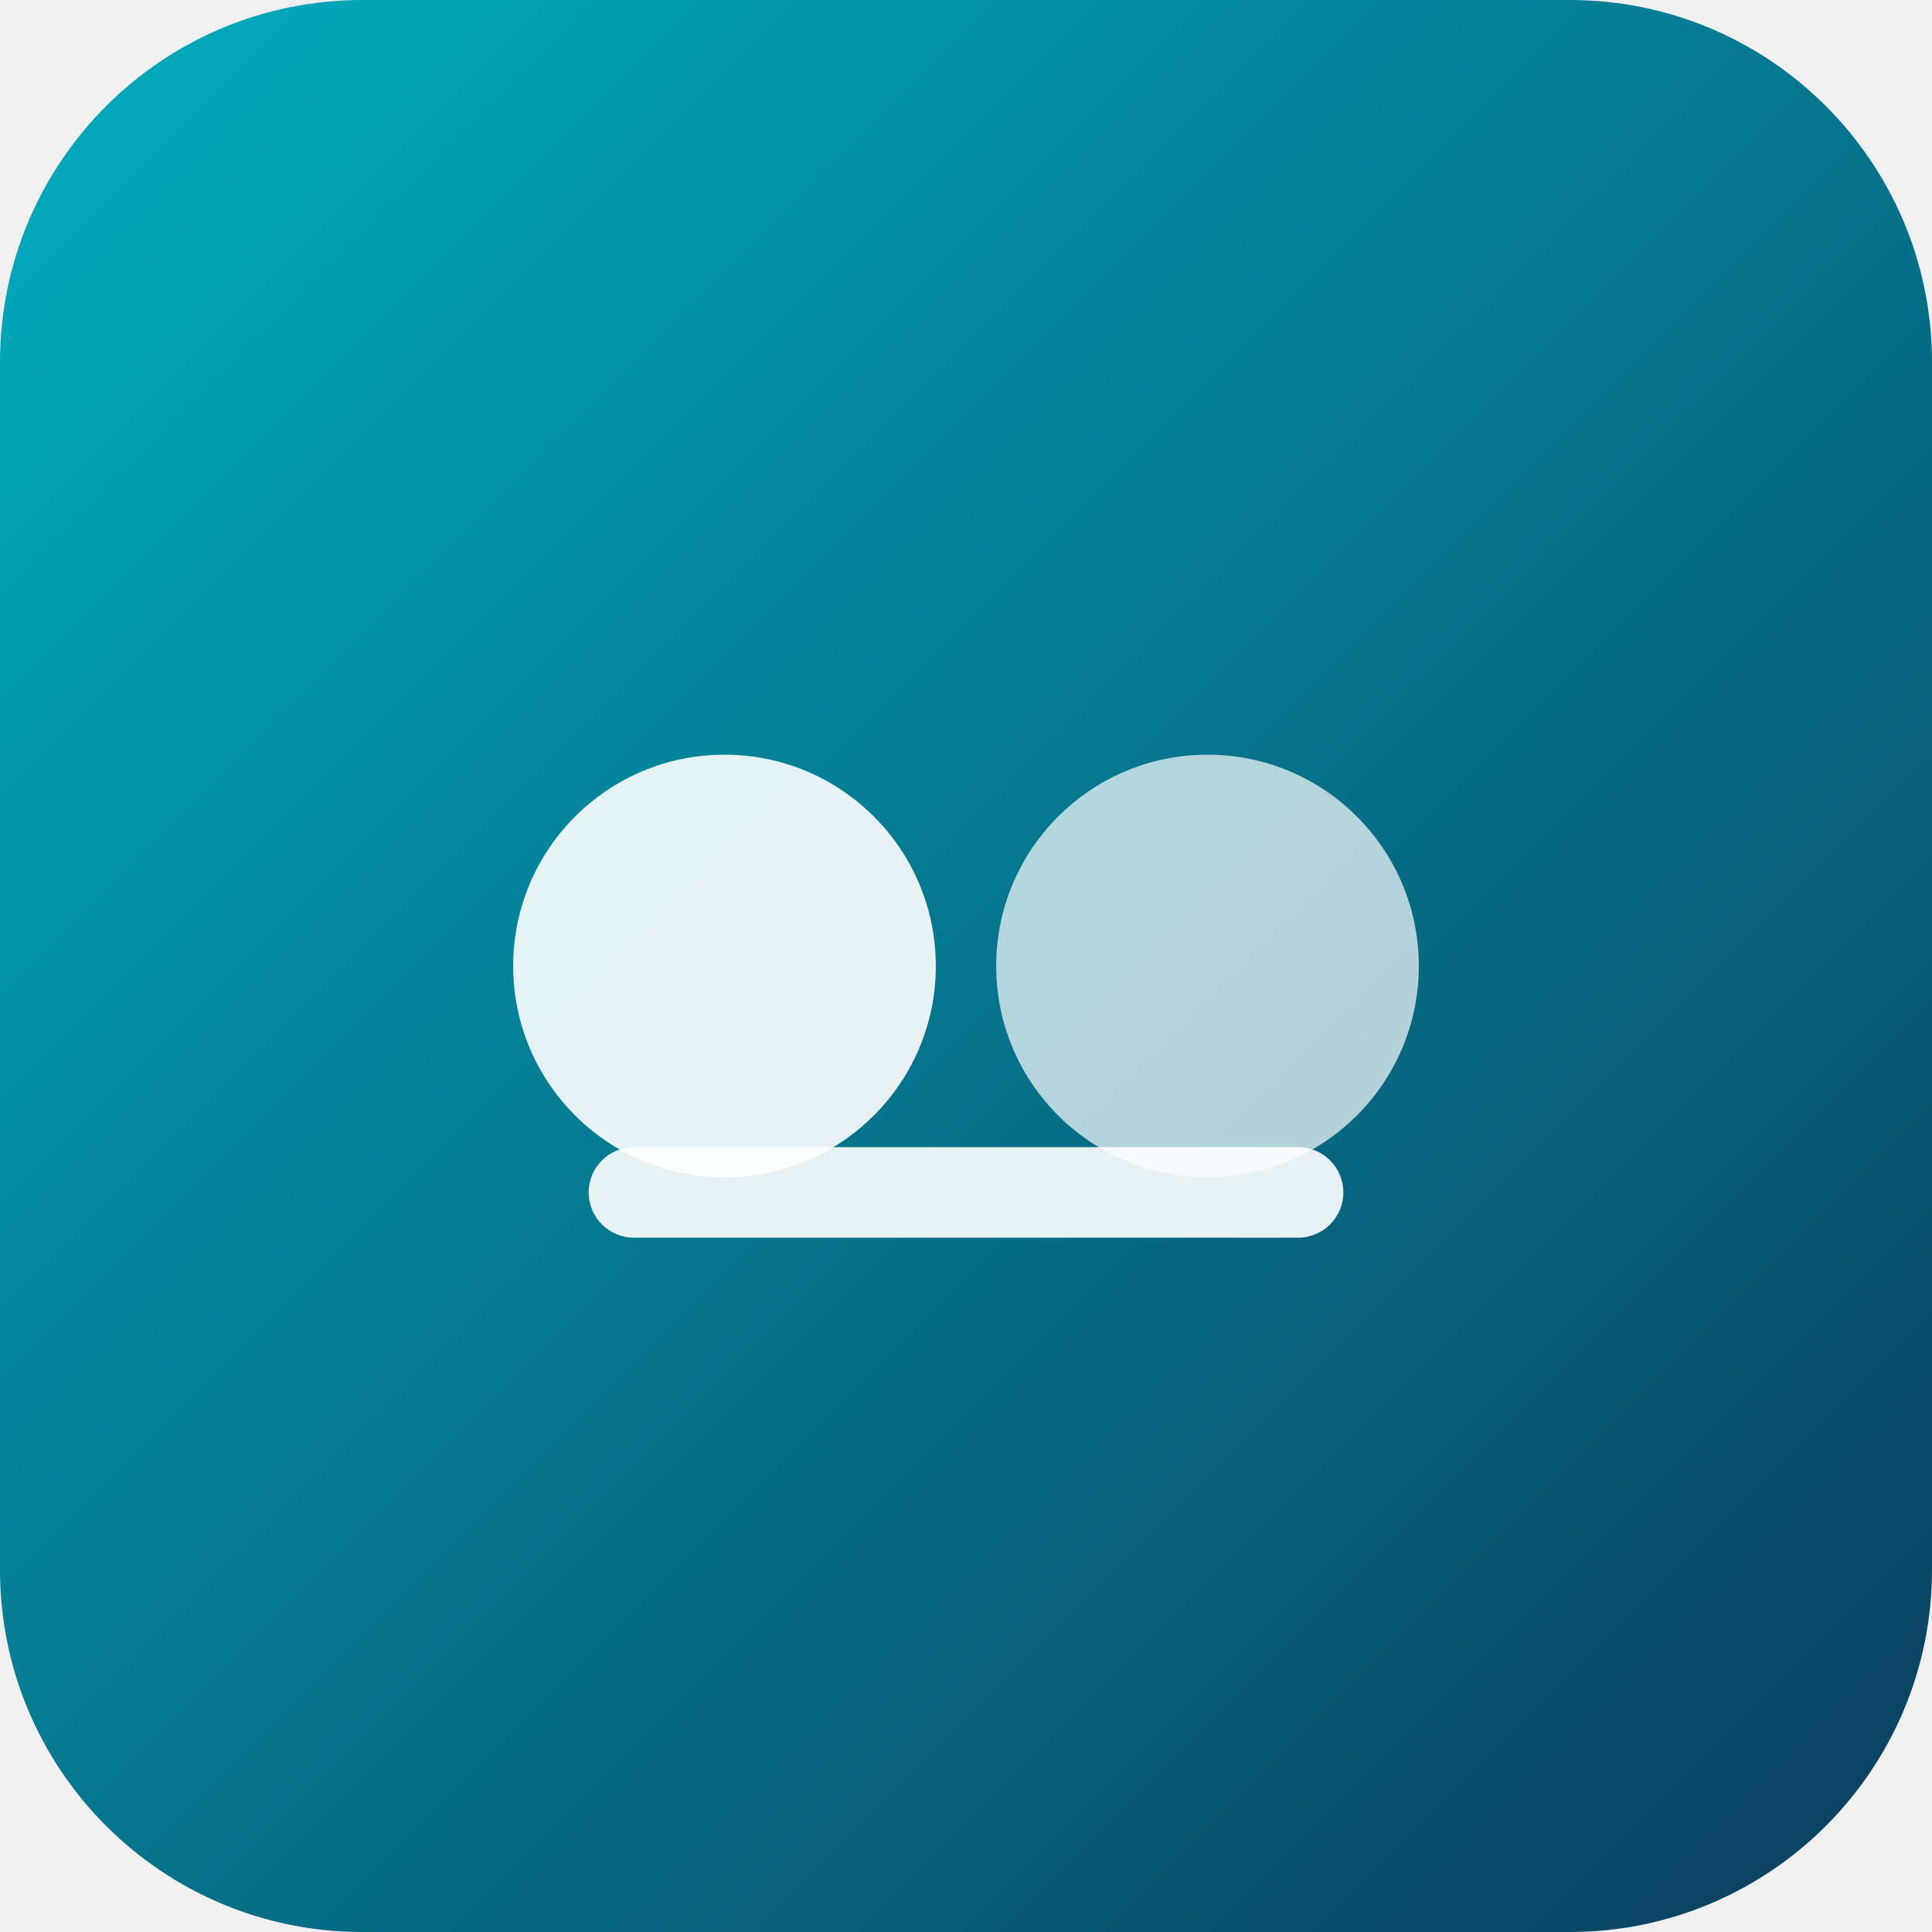
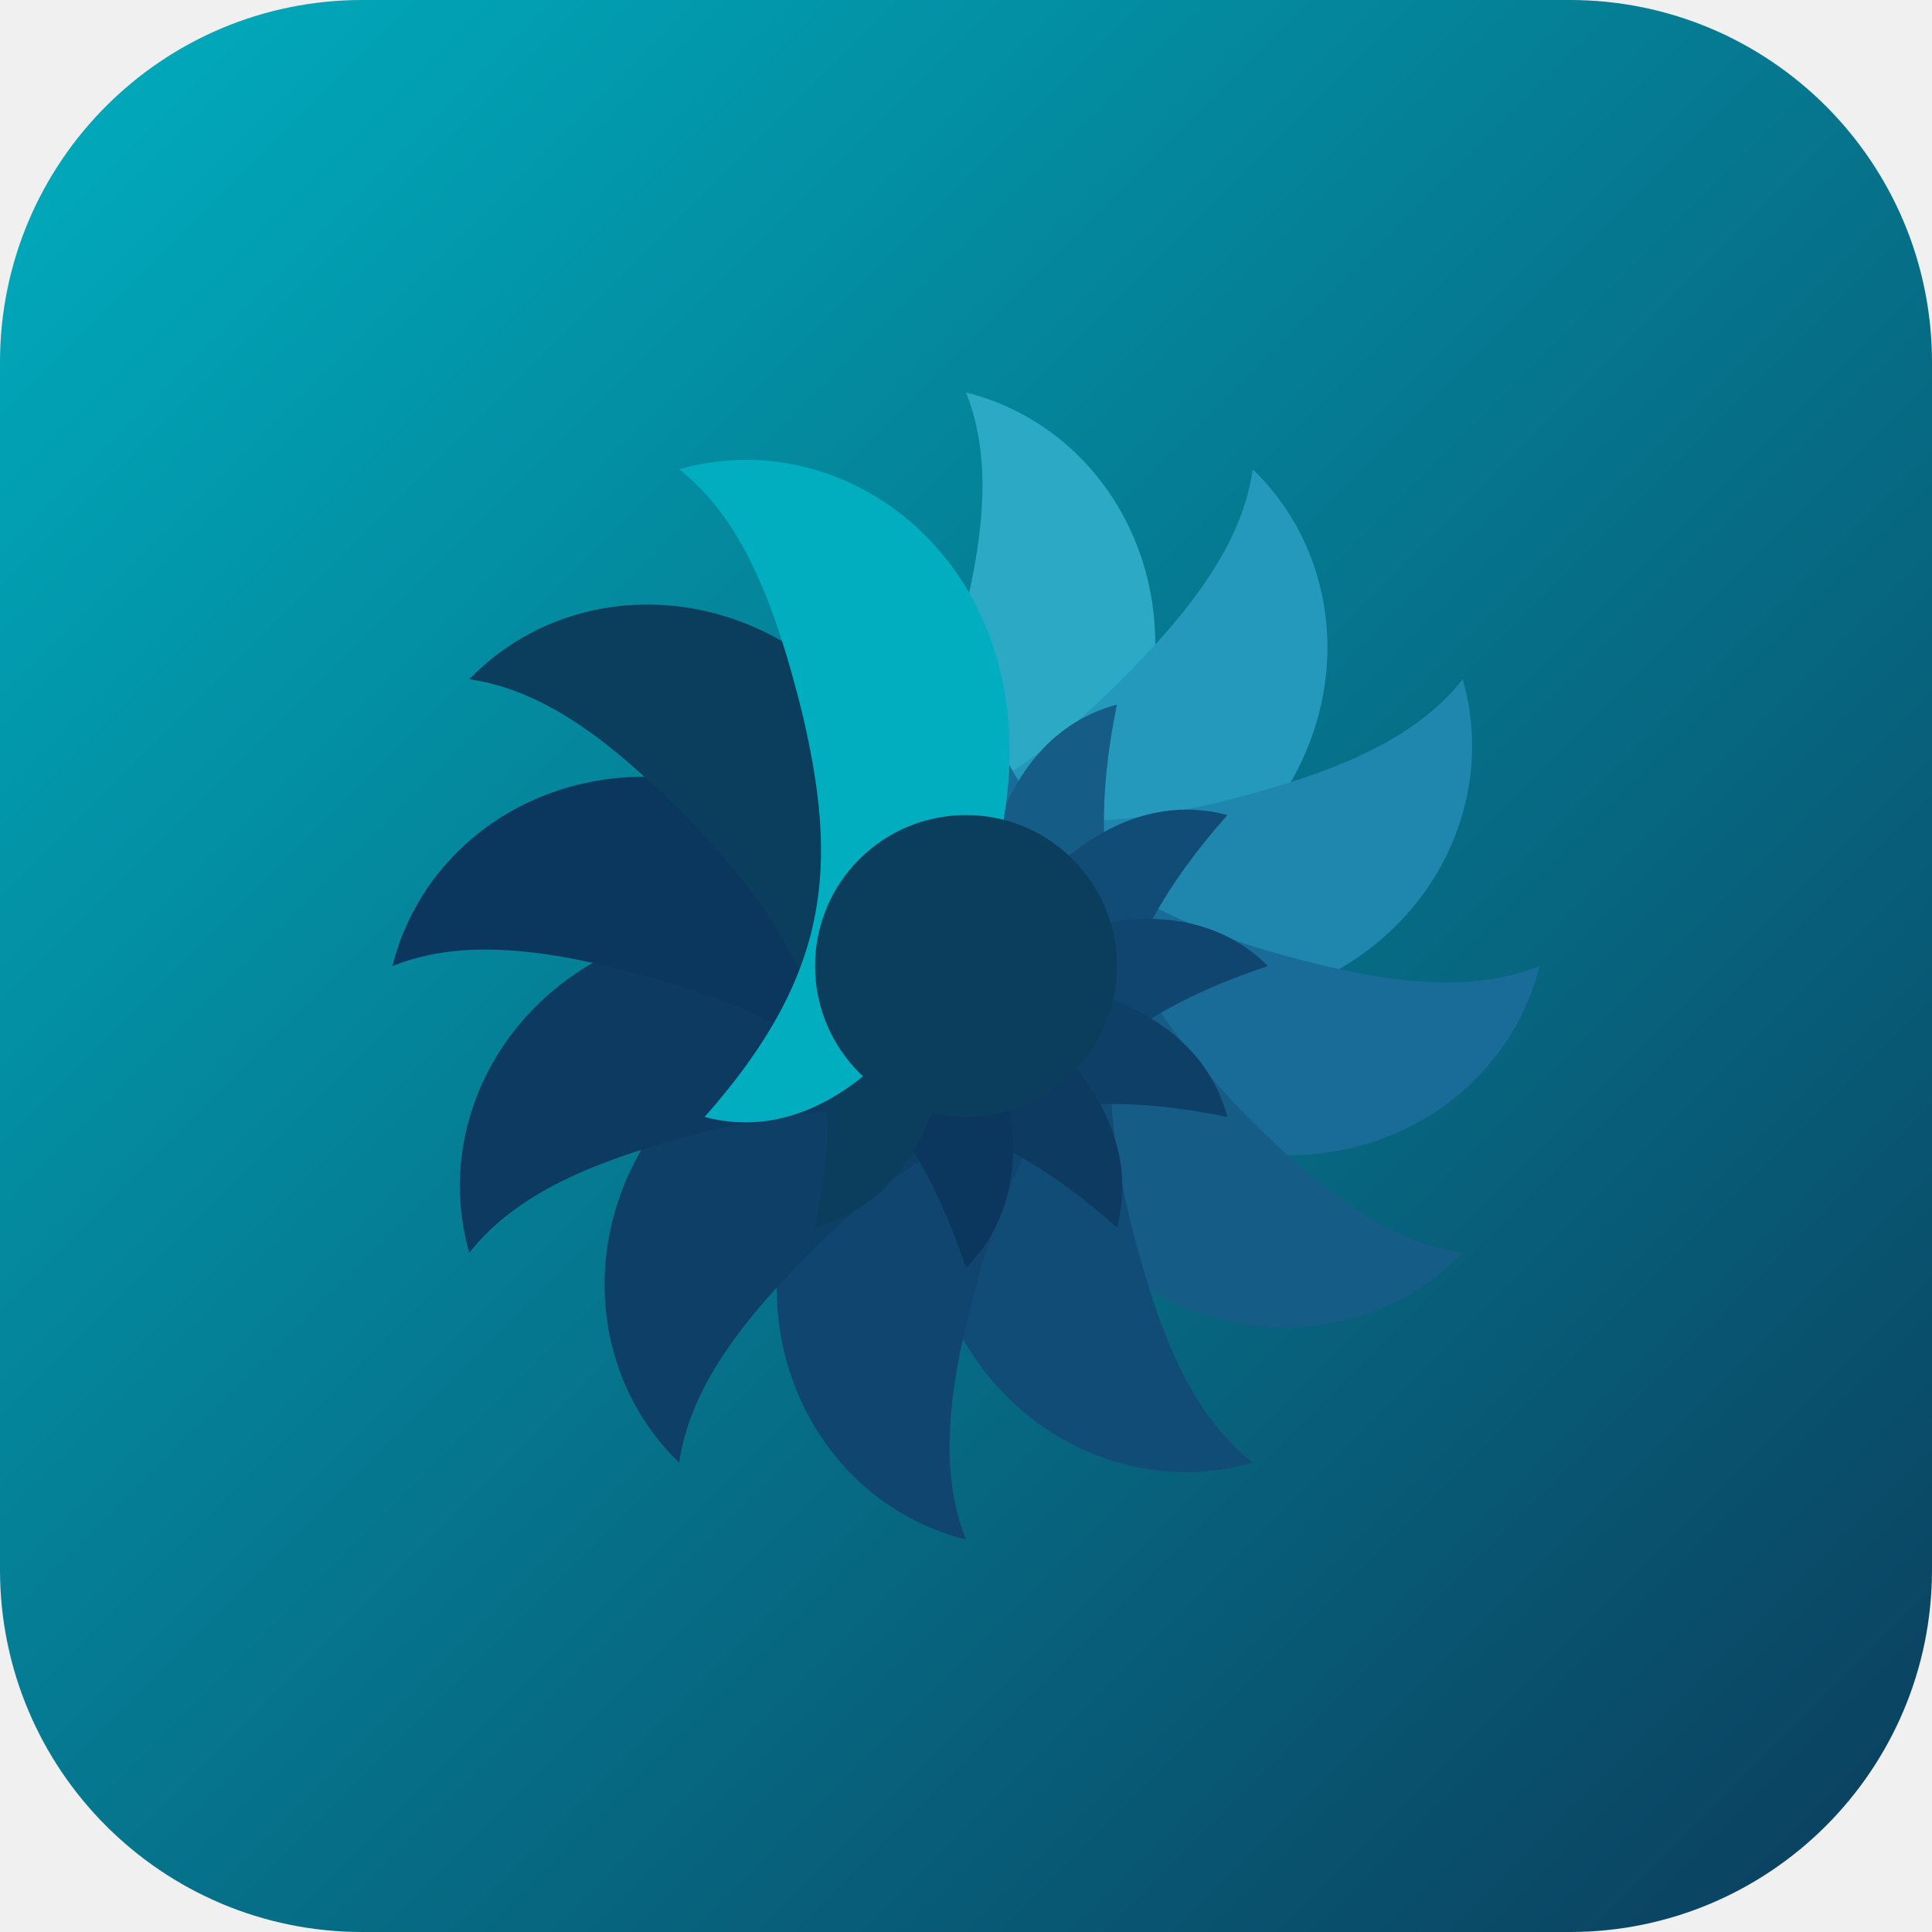
<svg xmlns="http://www.w3.org/2000/svg" width="256" height="256" viewBox="0 0 256 256">
  <defs>
    <linearGradient id="g" x1="0" y1="0" x2="1" y2="1">
      <stop offset="0%" stop-color="#00AEBF" />
      <stop offset="100%" stop-color="#0B3D5C" />
    </linearGradient>
  </defs>
  <rect x="0" y="0" width="256" height="256" rx="48" fill="url(#g)" />
-   <g fill="#fff">
-     <circle cx="96" cy="128" r="28" opacity="0.9" />
-     <circle cx="160" cy="128" r="28" opacity="0.7" />
-     <rect x="78" y="152" width="100" height="12" rx="6" opacity="0.9" />
+   <g transform="translate(128,128)">
+     <defs>
+       <path id="petal" d="M0,-76 C24,-70 36,-38 12,-12 C-6,6 -28,12 -40,0 C-16,-8 -8,-20 -2,-40 C2,-54 4,-66 0,-76 Z" />
+     </defs>
+     <use href="#petal" fill="#2CA9C4" transform="rotate(0)" />
+     <use href="#petal" fill="#2499BB" transform="rotate(30)" />
+     <use href="#petal" fill="#1F87AE" transform="rotate(60)" />
+     <use href="#petal" fill="#196C97" transform="rotate(90)" />
+     <use href="#petal" fill="#155C87" transform="rotate(120)" />
+     <use href="#petal" fill="#114C76" transform="rotate(150)" />
+     <use href="#petal" fill="#0F456E" transform="rotate(180)" />
+     <use href="#petal" fill="#0D3F67" transform="rotate(210)" />
+     <use href="#petal" fill="#0C3A61" transform="rotate(240)" />
+     <use href="#petal" fill="#0B365D" transform="rotate(270)" />
+     <use href="#petal" fill="#0B3D5C" transform="rotate(300)" />
+     <use href="#petal" fill="#00AEBF" transform="rotate(330)" />
+     <circle r="20" fill="#0B3D5C" />
  </g>
</svg>
